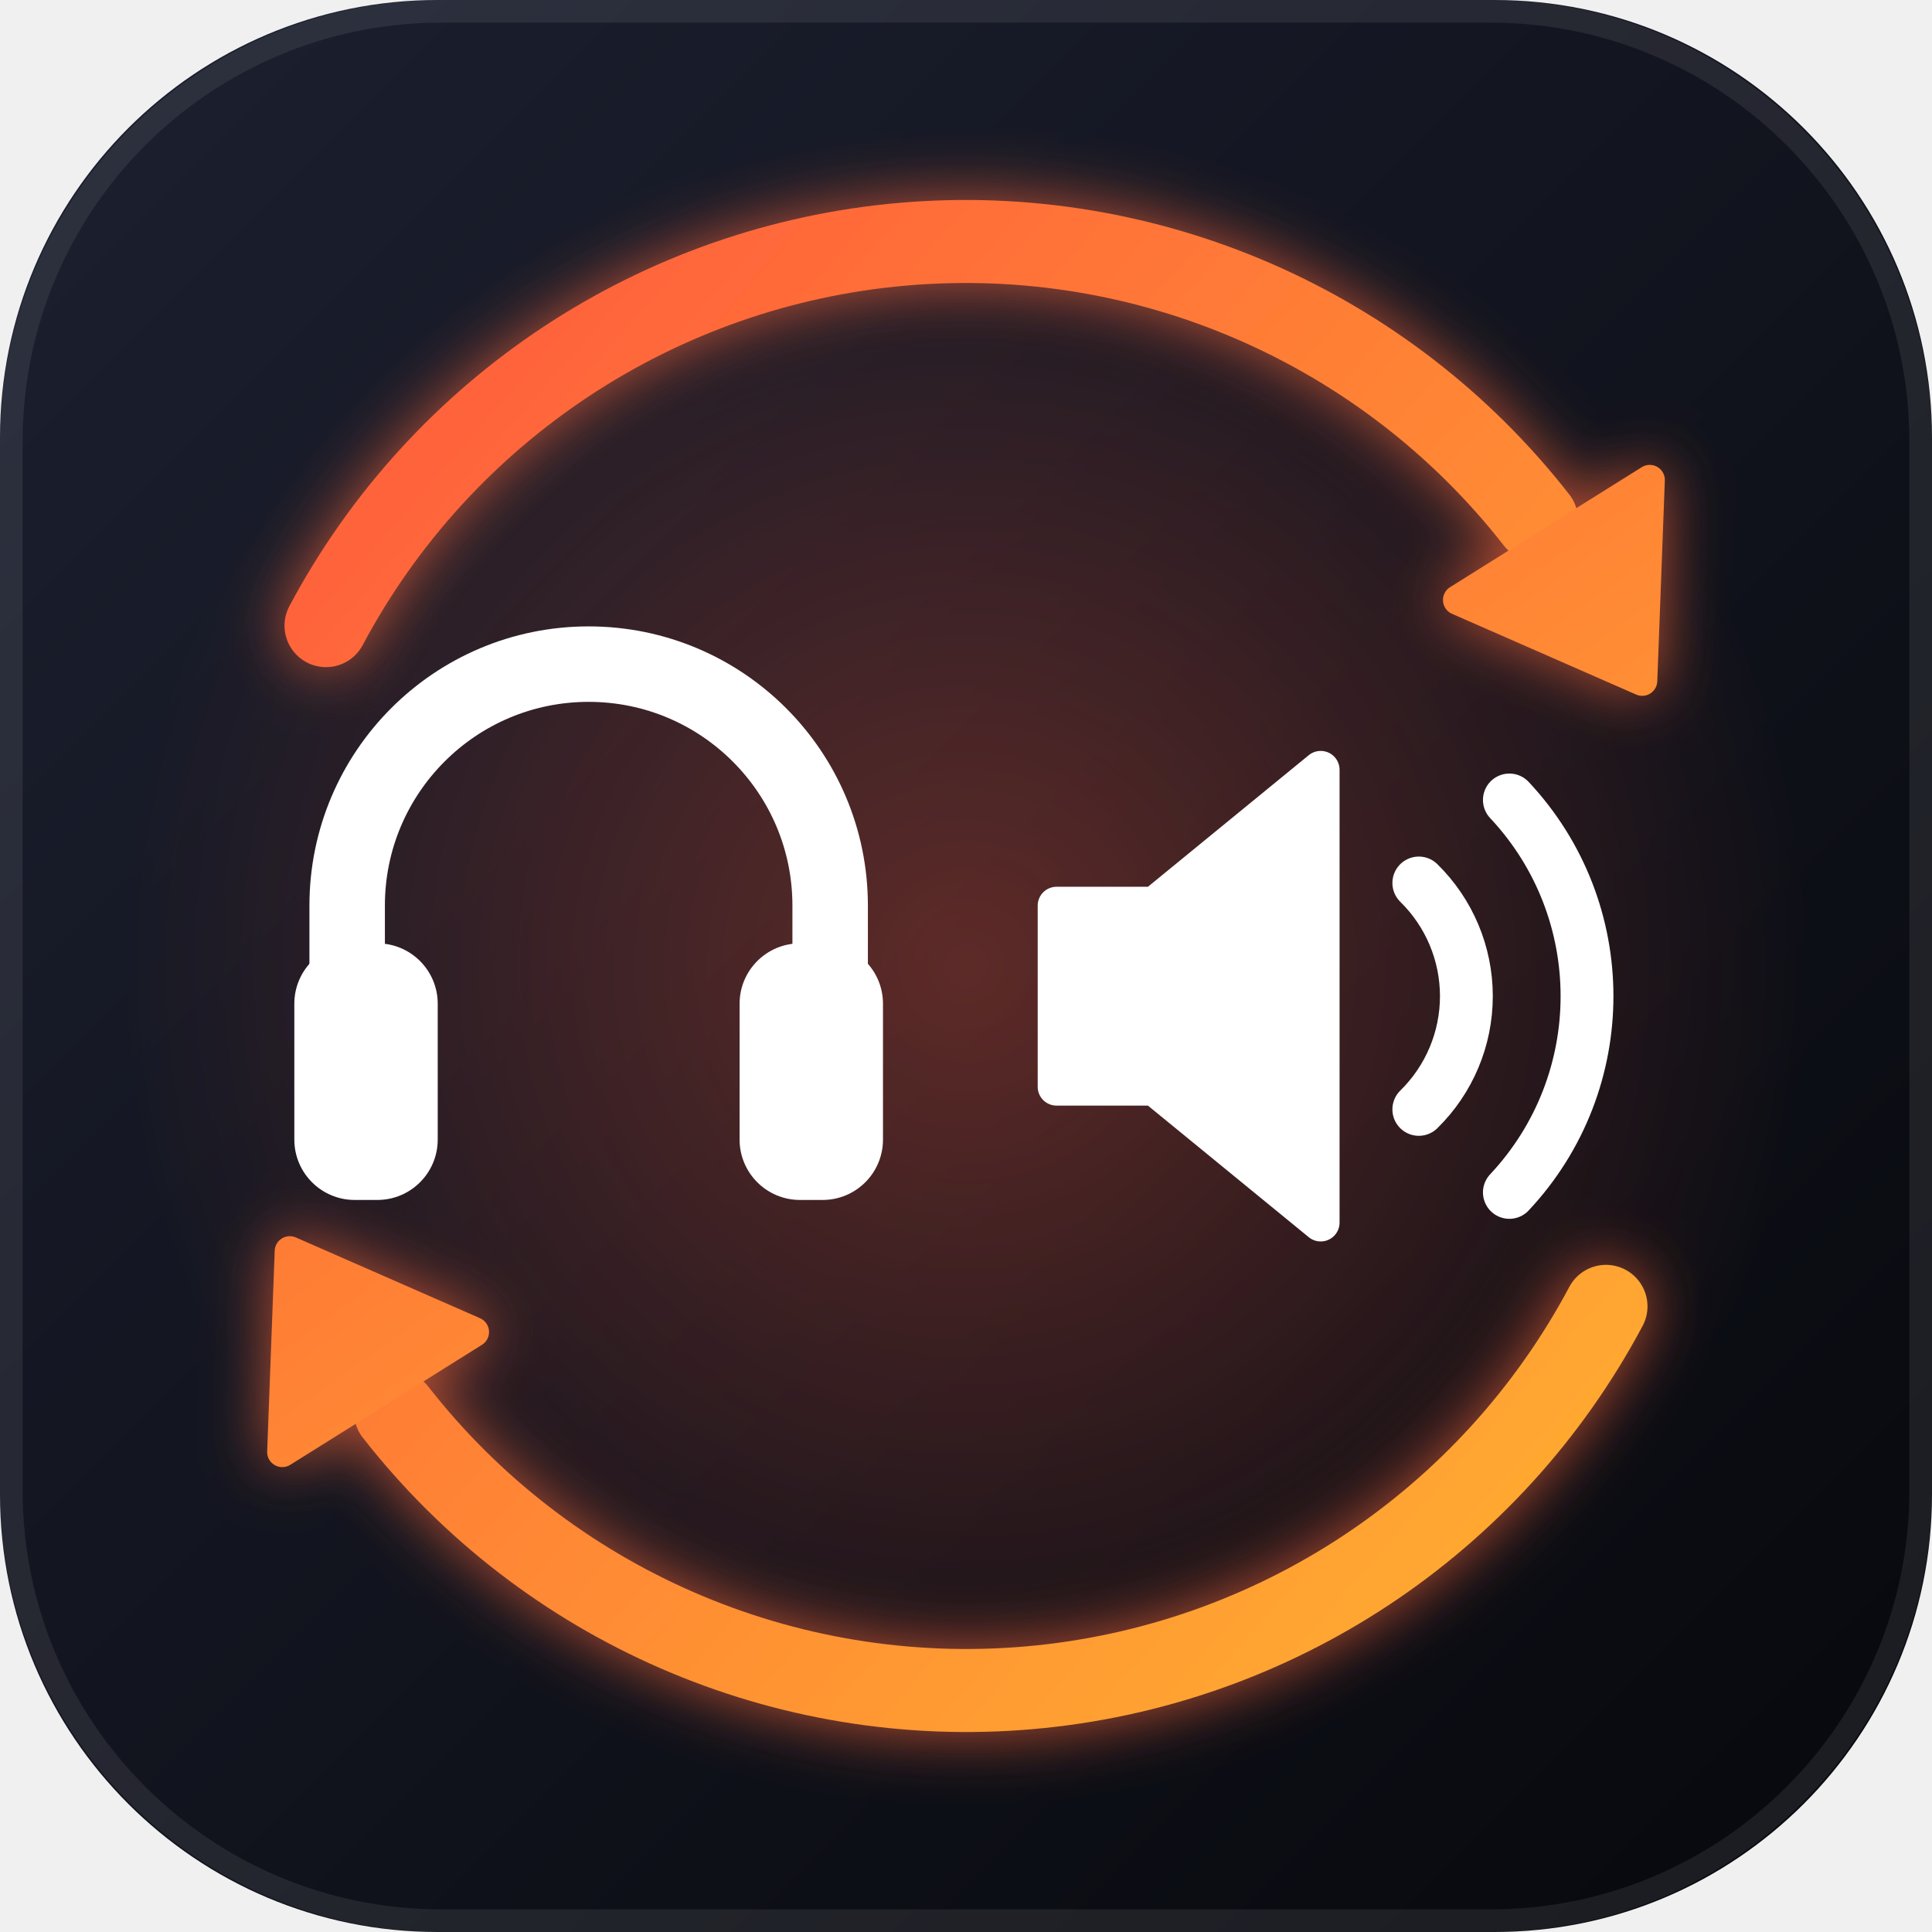
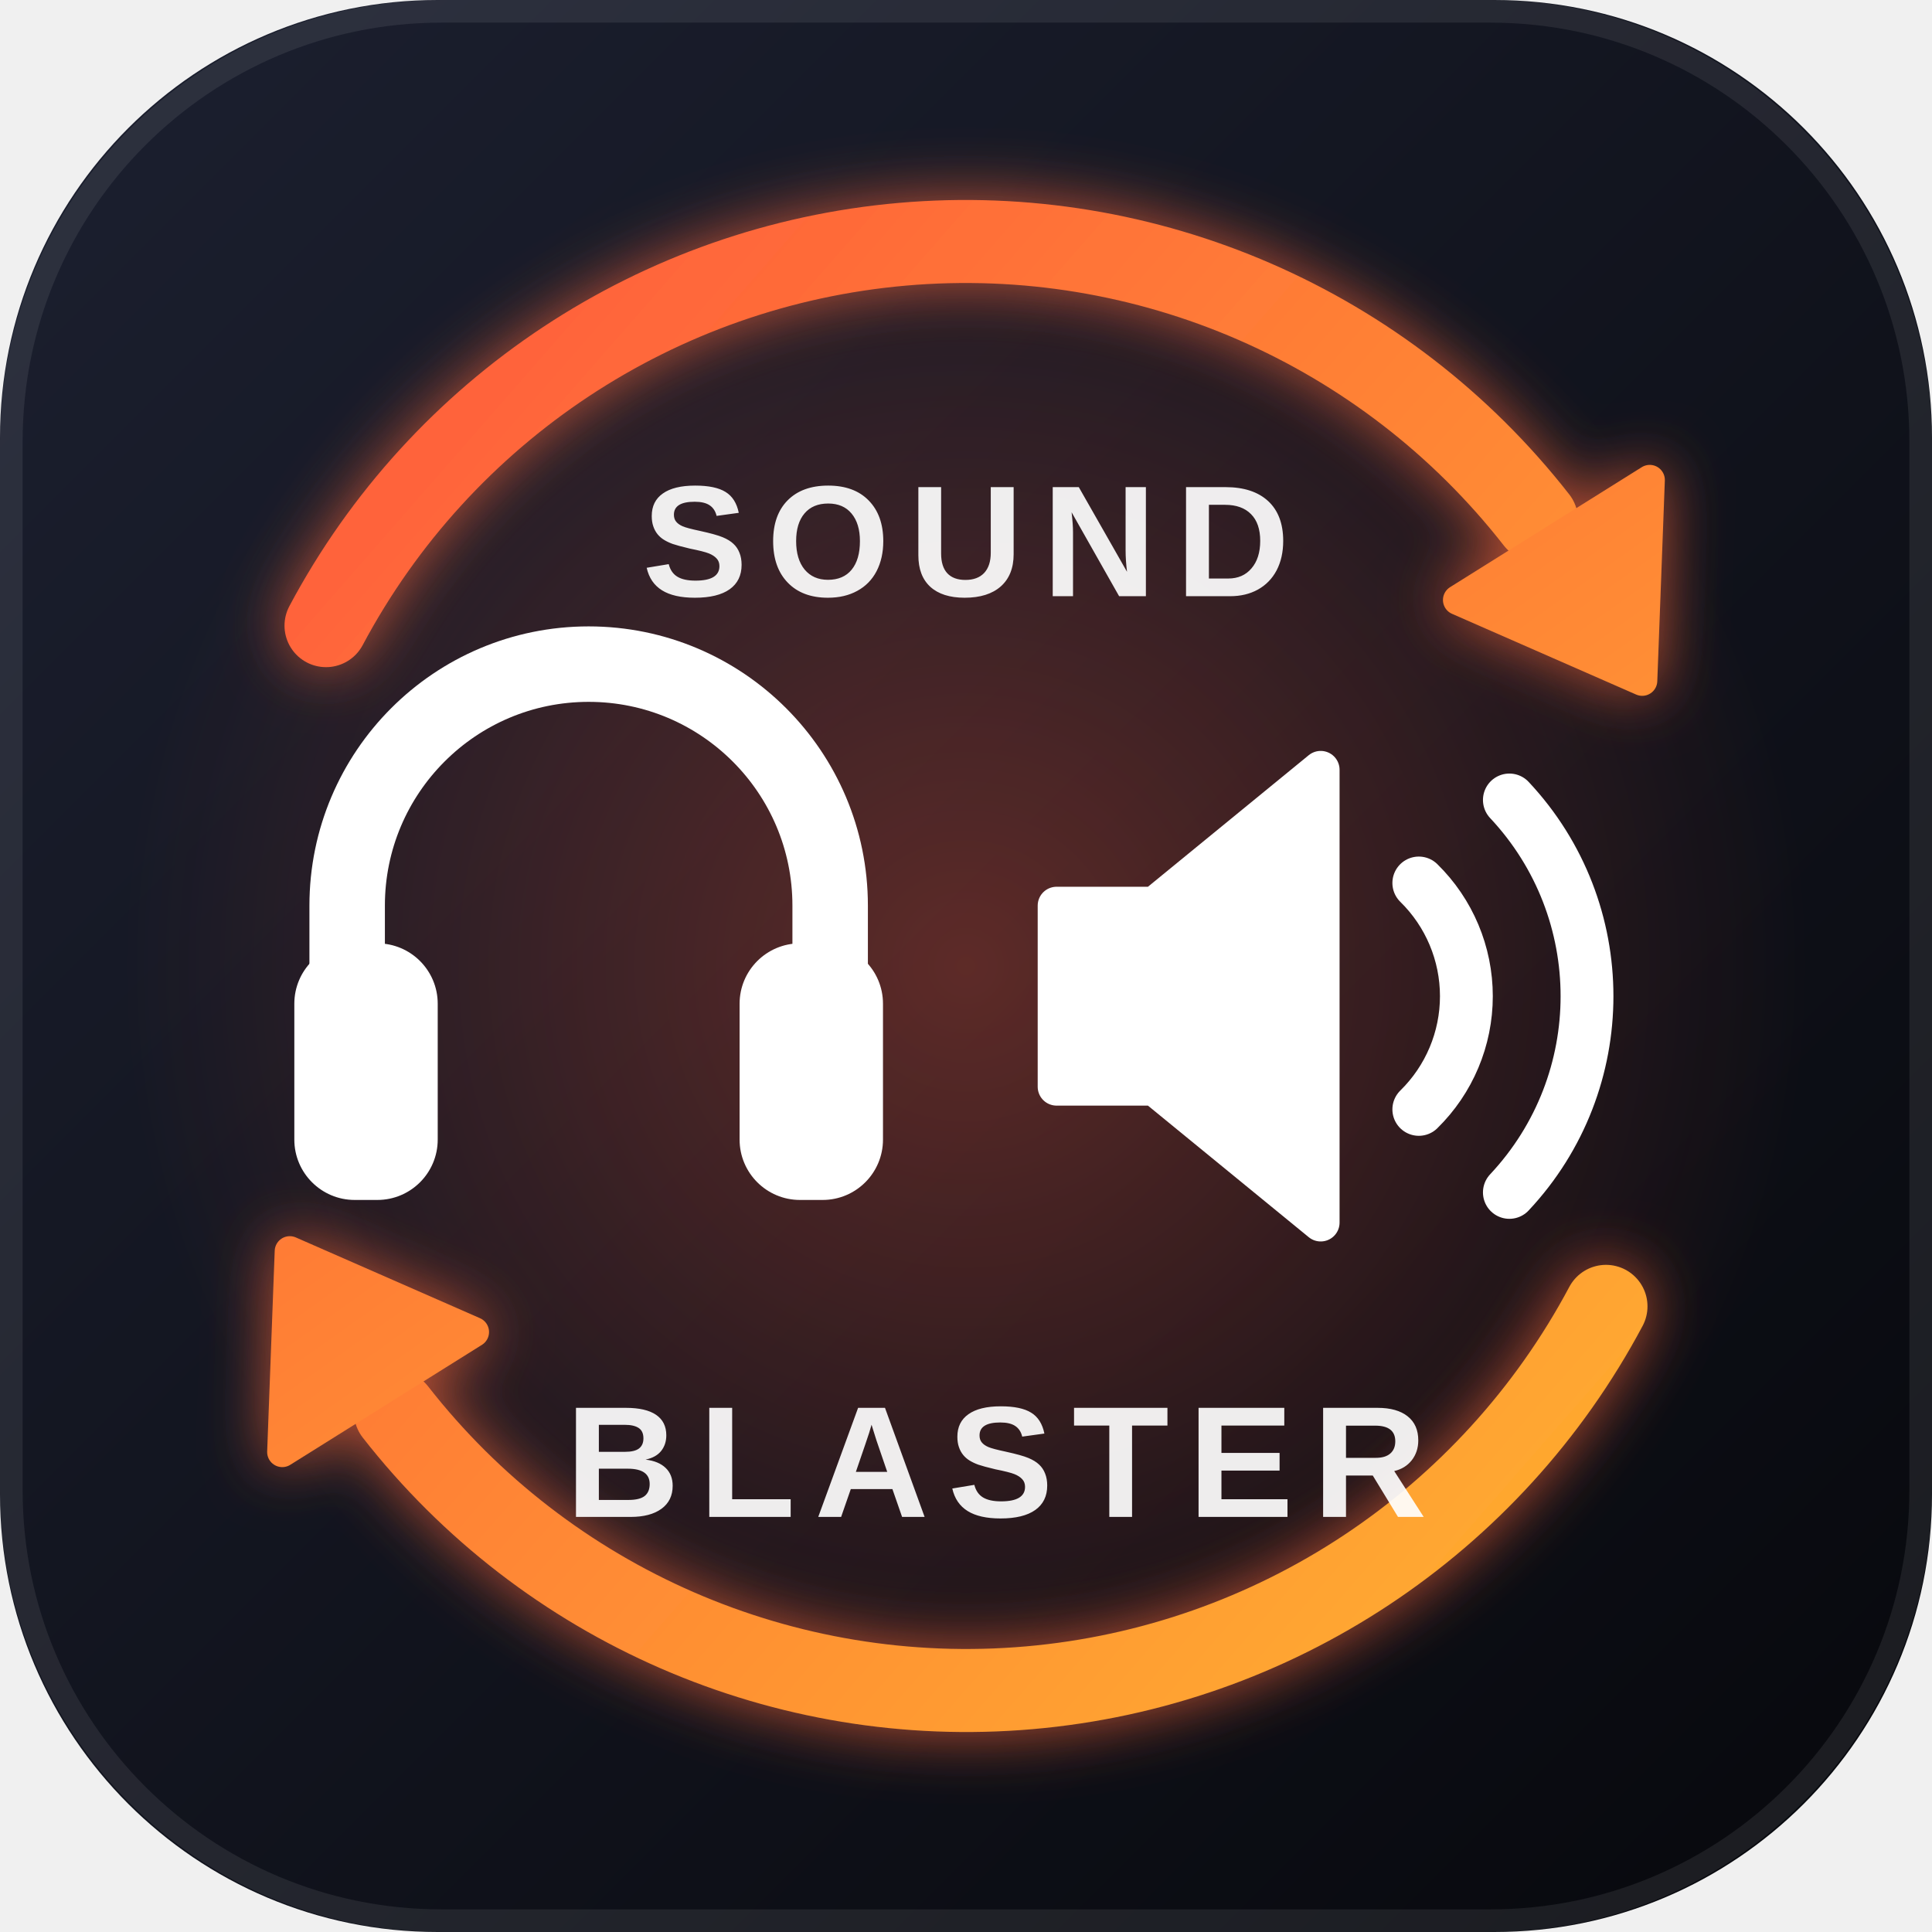
<svg xmlns="http://www.w3.org/2000/svg" viewBox="0 0 256 256">
  <defs>
    <linearGradient id="bg" x1="0" y1="0" x2="1" y2="1">
      <stop offset="0" stop-color="#1c2030" />
      <stop offset="1" stop-color="#07080c" />
    </linearGradient>
    <linearGradient id="fx" x1="0" y1="0" x2="1" y2="1">
      <stop offset="0" stop-color="#ff5a3c" />
      <stop offset="1" stop-color="#ffb02e" />
    </linearGradient>
    <radialGradient id="glow" cx=".5" cy=".5" r=".5">
      <stop offset="0" stop-color="#ff5a3c" stop-opacity=".32" />
      <stop offset="1" stop-color="#ff5a3c" stop-opacity="0" />
    </radialGradient>
    <filter id="sh" x="-20%" y="-20%" width="140%" height="140%">
      <feDropShadow dx="0" dy="0" stdDeviation="4" flood-color="#ff6a3c" flood-opacity=".7" />
    </filter>
  </defs>
  <rect width="256" height="256" rx="58" fill="url(#bg)" />
  <rect x="1.5" y="1.5" width="253" height="253" rx="57" fill="none" stroke="#fff" stroke-opacity=".08" stroke-width="3" />
  <circle cx="128" cy="128" r="112" fill="url(#glow)" />
  <g filter="url(#sh)">
    <path d="M43.2 82.9A96 96 0 0 1 203.6 68.9M212.8 173.1A96 96 0 0 1 52.4 187.1" fill="none" stroke="url(#fx)" stroke-width="11" stroke-linecap="round" />
    <path d="M217.6 90.2 L218.6 63.6 L193.2 79.5ZM38.4 165.8 L37.4 192.4 L62.8 176.5Z" fill="url(#fx)" stroke="url(#fx)" stroke-width="4" stroke-linejoin="round" />
  </g>
  <path d="M46 134v-14a32 32 0 0 1 64 0v14" fill="none" stroke="#fff" stroke-width="10" stroke-linecap="round" />
  <rect x="39" y="125" width="19" height="34" rx="8" fill="#fff" />
  <rect x="98" y="125" width="19" height="34" rx="8" fill="#fff" />
  <path d="M140 120h13l22-18v60l-22-18h-13z" fill="#fff" stroke="#fff" stroke-width="5" stroke-linejoin="round" />
  <g fill="none" stroke="#fff" stroke-width="7" stroke-linecap="round">
    <path d="M188 117a21 21 0 0 1 0 30" />
    <path d="M200 106a38 38 0 0 1 0 52" />
  </g>
+   <g font-family="Arial Black,Arial,Helvetica,sans-serif" font-weight="900" font-size="21" letter-spacing="2.5" fill="#fff" fill-opacity=".92" text-anchor="middle">
+     <text x="128" y="79">SOUND</text>
+     <text x="132" y="201">BLASTER</text>
+   </g>
</svg>
